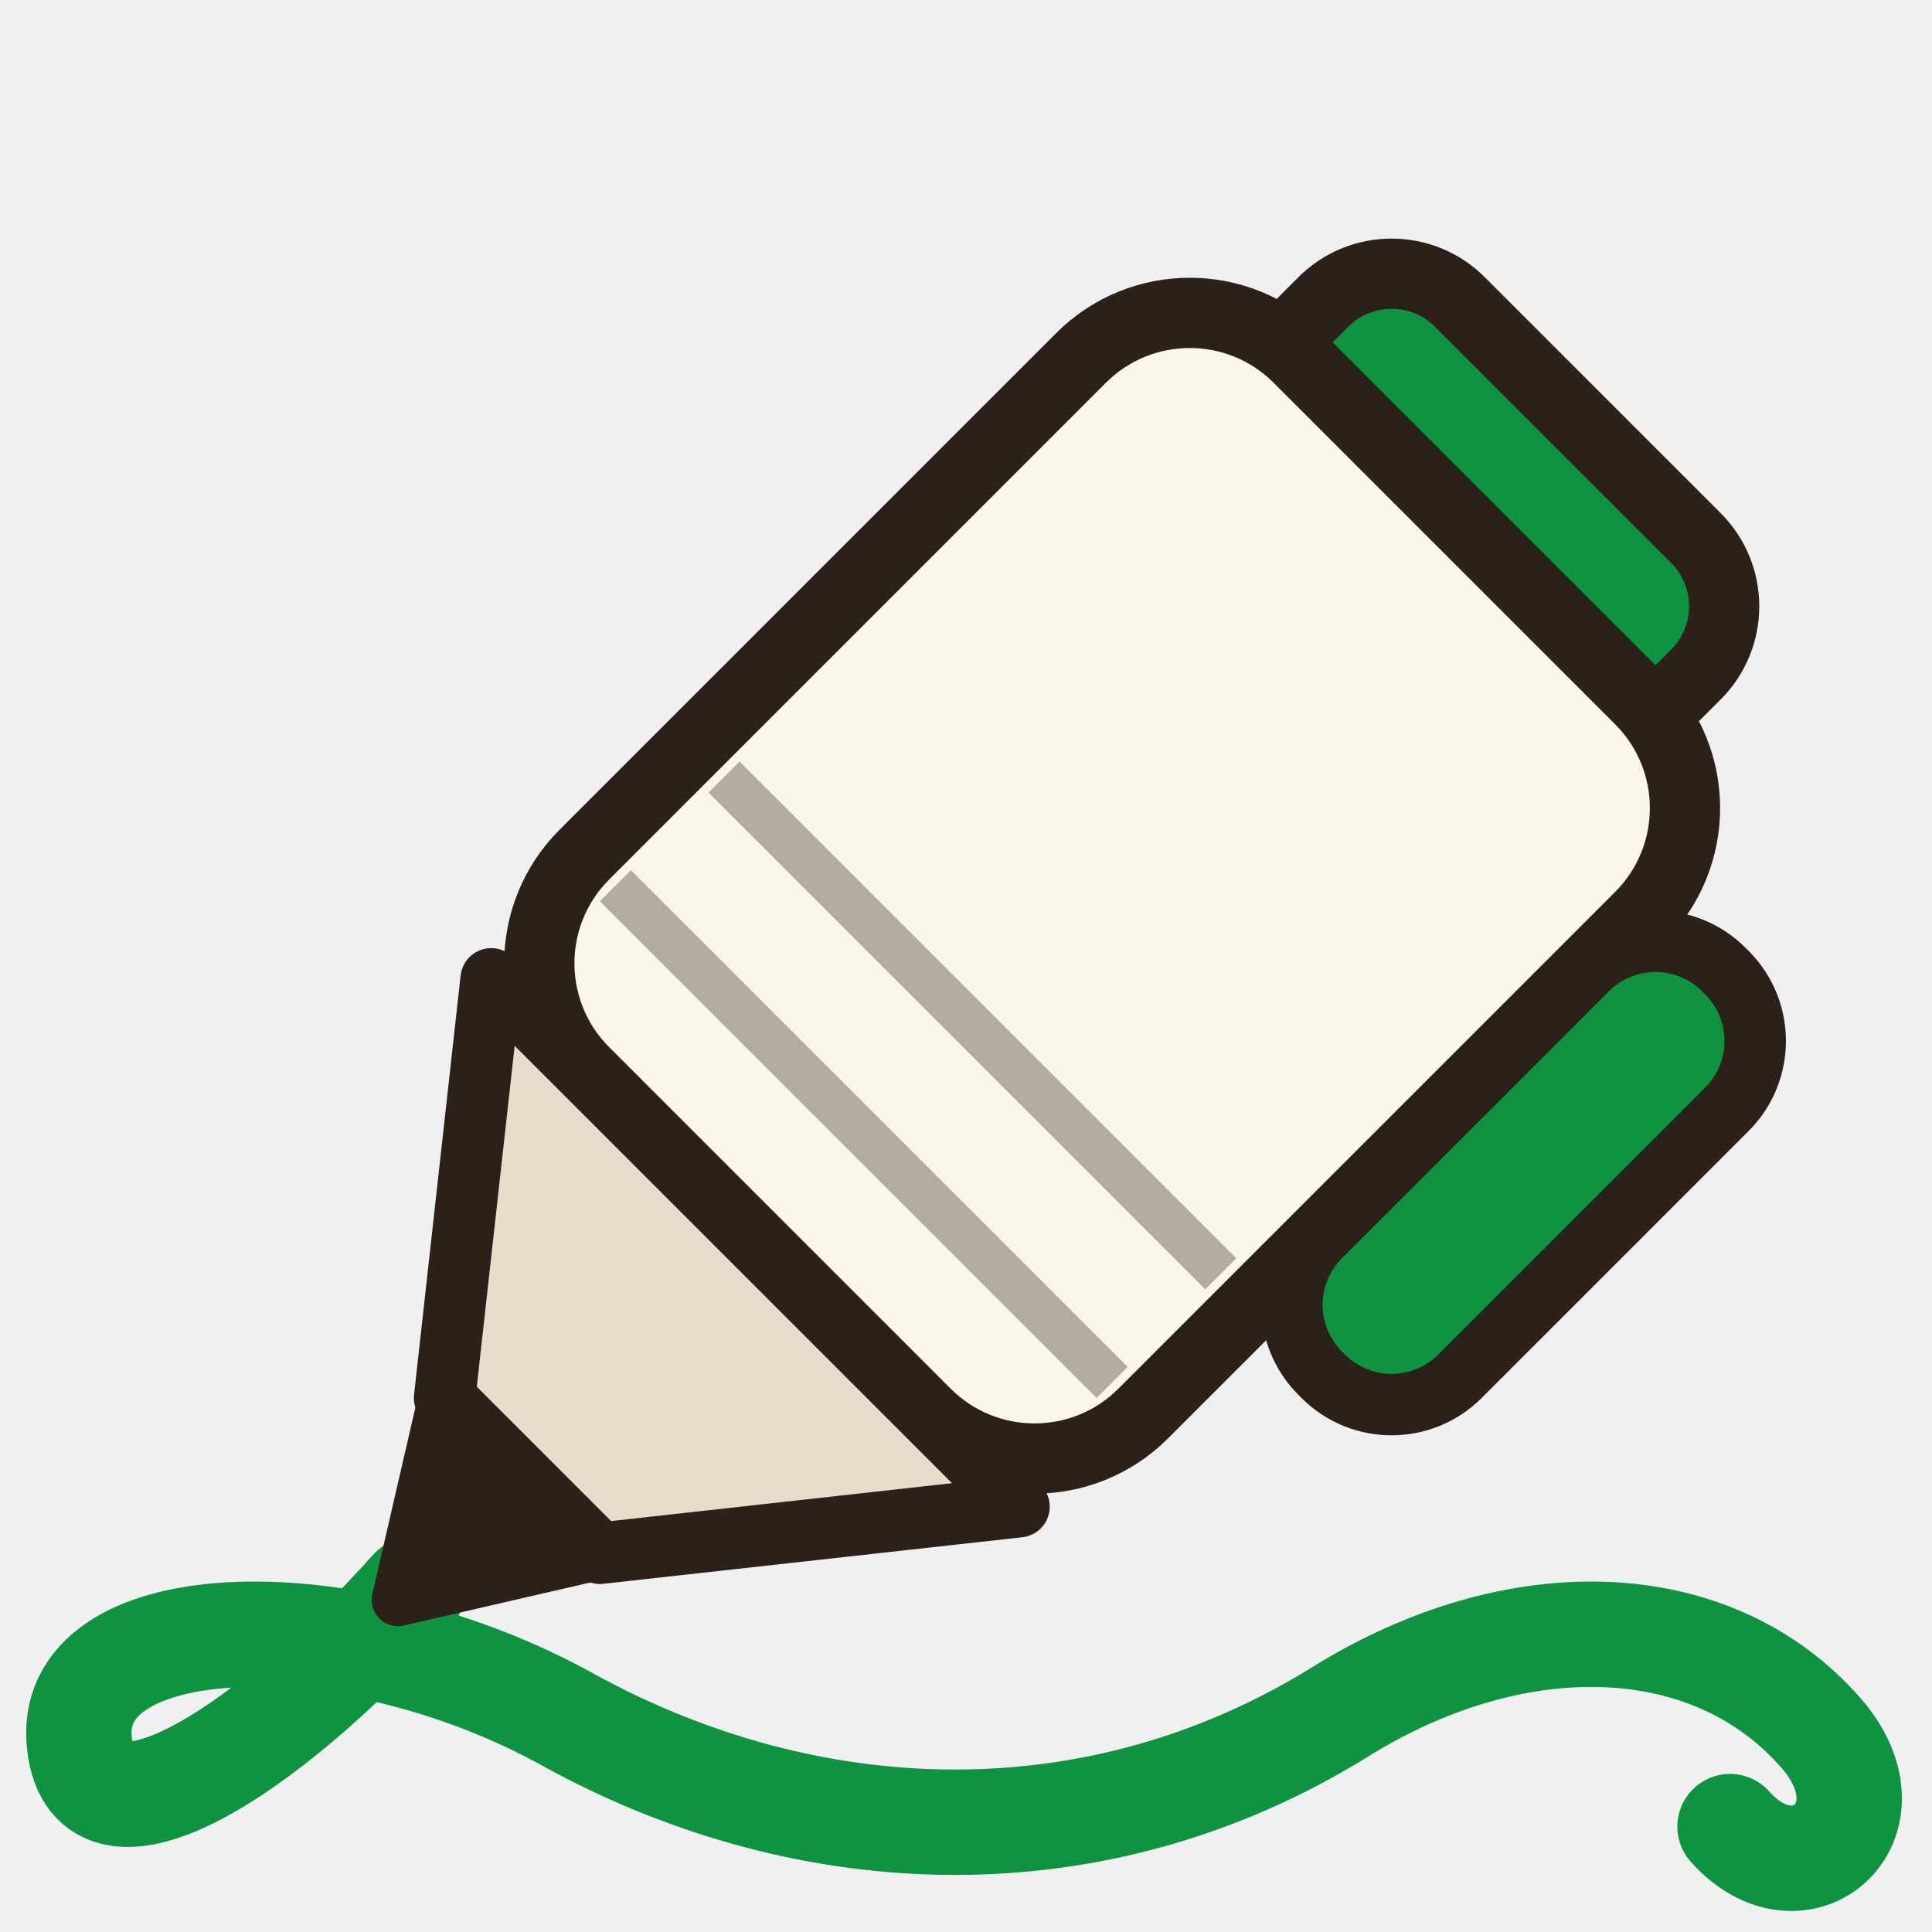
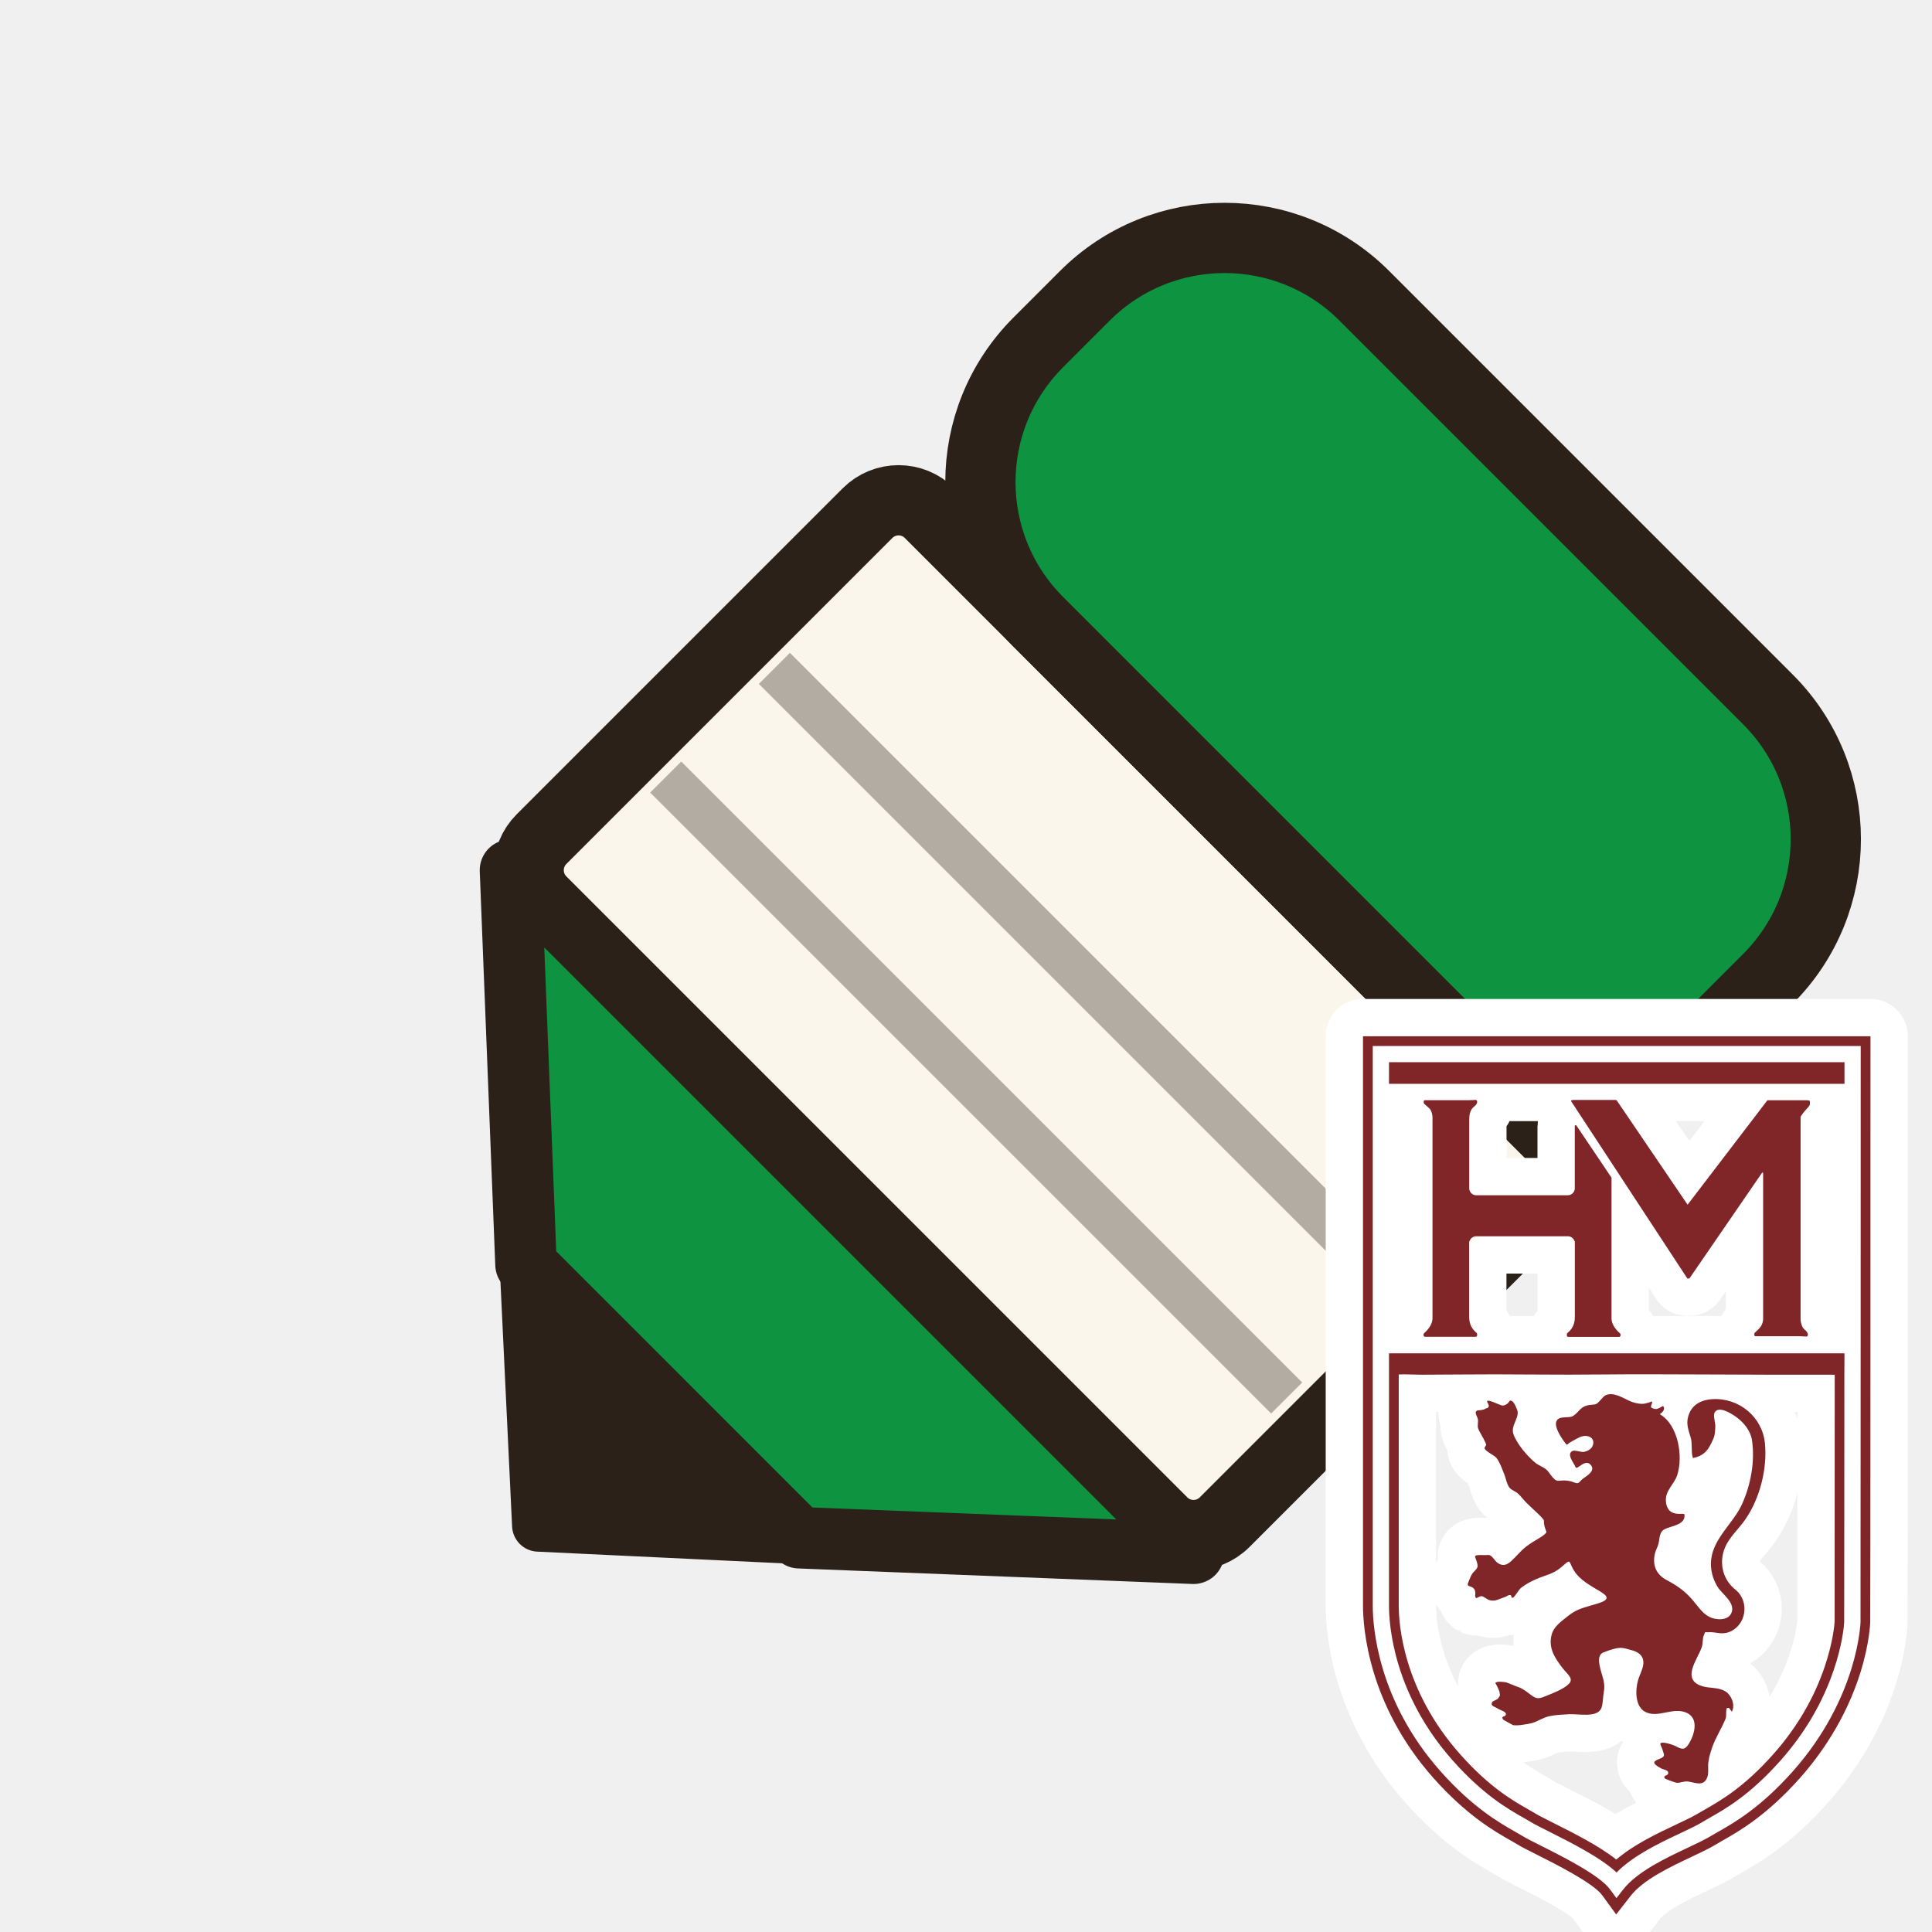
<svg xmlns="http://www.w3.org/2000/svg" width="32" height="32" viewBox="-2 -8 44 44">
-   <path d="M7.4 28.2 C 4 32, 0 34.5, -0.2 31.6 C -0.4 28.6, 6 28.4, 11 31.2 C 16.5 34.2, 23 34.4, 28.5 31 C 32.5 28.5, 37 28.6, 39.5 31.5 C 41.2 33.5, 39 35.4, 37.4 33.6" fill="none" stroke="#0E9440" stroke-width="2.4" stroke-linecap="round" stroke-linejoin="round" />
-   <g transform="rotate(135 20.5 15)">
-     <rect x="1.5" y="9" width="5" height="12" rx="2.2" fill="#0E9440" stroke="#2B2118" stroke-width="1.6" />
-     <rect x="5" y="6" width="23" height="18" rx="3.5" fill="#FAF6EC" stroke="#2B2118" stroke-width="1.6" />
-     <rect x="8" y="1.5" width="13" height="4.5" rx="2.2" fill="#0E9440" stroke="#2B2118" stroke-width="1.4" />
-     <line x1="21" y1="7" x2="21" y2="23" stroke="#2B2118" stroke-width="1" opacity="0.35" />
-     <line x1="24.5" y1="7" x2="24.5" y2="23" stroke="#2B2118" stroke-width="1" opacity="0.35" />
-     <polygon points="28,6.5 28,23.5 35.5,17.5 35.5,12.5" fill="#E6DECB" stroke="#2B2118" stroke-width="1.4" stroke-linejoin="round" />
-     <polygon points="35.5,12.5 35.5,17.5 39.5,15" fill="#2B2118" stroke="#2B2118" stroke-width="1.2" stroke-linejoin="round" />
+   <g transform="rotate(135 22 15)">
+     <rect x="16" y="4" width="12.5" height="22" rx="1" fill="#FAF6EC" stroke="#2B2118" stroke-width="1.6" />
+     <rect x="5.5" y="4" width="10.5" height="22" rx="4.5" fill="#0E9440" stroke="#2B2118" stroke-width="1.6" />
+     <line x1="21" y1="5" x2="21" y2="25" stroke="#2B2118" stroke-width="1" opacity="0.35" />
+     <line x1="24.5" y1="5" x2="24.5" y2="25" stroke="#2B2118" stroke-width="1" opacity="0.35" />
+     <polygon points="28.5,4 28.5,26 34.6,19.4 34.6,10.6" fill="#0E9440" stroke="#2B2118" stroke-width="1.4" stroke-linejoin="round" />
+     <polygon points="38.6,15 34.6,10.6 34.6,19.4" fill="#2B2118" stroke="#2B2118" stroke-width="1.2" stroke-linejoin="round" />
  </g>
+   <svg x="29.04" y="15.60" width="11.56" height="20" viewBox="156.3 105.4 816.4 1412.8" overflow="visible">
+     <path d="M930.9,615.5H198.1v0v34.7v371.1c0,31.4,7.4,142.2,102.7,249.4c49.1,55.2,88,77.4,113.7,92 c4.5,2.5,8.5,4.8,12,7c5.6,3.4,16.4,8.8,28.9,15.1c35.9,18.1,83.3,41.9,108.8,65.9c27.5-27.7,68.8-47.2,102.7-63.2 c14.4-6.8,26.9-12.7,35.4-17.9c3.5-2.2,7.6-4.4,12-7c25.8-14.7,64.7-36.8,113.7-92c39-43.9,67.9-93.2,85.9-146.5 c13.1-38.8,16.4-69,16.5-77.3c0.2-10.7,0.2-296,0.3-396.7c0,0,0,0,0,0C930.9,636.3,930.9,624.6,930.9,615.5z M899.2,1119.3 c-17.3,51.3-45.2,98.8-82.8,141.1c-47.3,53.3-84.9,74.6-109.7,88.8c-4.5,2.5-8.7,4.9-12.5,7.2c-7.9,4.8-20,10.5-34,17.1 c-30.6,14.5-67.9,32-96.4,56.4c-27.8-22-68.1-42.3-101.4-59c-11.7-5.9-22.7-11.4-27.8-14.5c-3.8-2.3-8-4.7-12.4-7.2 c-24.9-14.1-62.4-35.5-109.7-88.8c-91.6-103.1-98.7-209-98.7-239V649.5c3.1-0.1,6.3-0.2,9.4-0.2c9.1,0,18.2,0.6,27.4,0.6 c39-0.1,78-0.6,117.1-0.6c40,0,79.9,0.6,119.9,0.5c41.7,0,83.4-0.7,125.1-0.6c66.9,0.1,133.7,0.5,200.6,0.7 c17.3,0.1,34.6,0,51.9,0c0,0,0,0,0,0c14.6,0,29.3,0,43.9,0c2,0,4.1,0.1,6.1,0.1c0,100.5-0.1,386.2-0.2,396.6 C914.8,1053.9,911.6,1082.6,899.2,1119.3z M972.7,134.1l0-13l0-15.7H957H172h-15.7v15.7v900.3c0,35.1,8.2,158.9,113.2,277.2 c53.6,60.3,97.8,85.5,124.3,100.6l0.4,0.2c4,2.3,7.5,4.3,10.6,6.2c7,4.3,18,9.8,31.9,16.8c29.3,14.7,90.1,45.3,104.5,65l10.2,14 l12.2,16.8l12.8-16.4l10.6-13.6c20.5-26.1,63.4-46.4,97.8-62.6c15.5-7.3,28.8-13.6,39.3-20c3.1-1.9,6.7-3.9,10.8-6.3 c26.6-15.1,70.8-40.3,124.4-100.6c31.2-35.1,73.4-93.1,97.4-170.2c14.8-47.7,15.6-80.2,15.6-80.6 C972.7,1033.6,972.7,198.6,972.7,134.1z M956.7,1047.5c0,1.2-3.4,121.7-109,240.6c-51.9,58.4-94.7,82.8-120.3,97.3 c-4.2,2.4-8,4.6-11.4,6.6c-9.8,5.9-22.8,12.1-37.9,19.2c-36,17-80.7,38.1-103.5,67.2L564,1492l-10.2-14 c-16.6-22.8-75.1-52.2-110.1-69.8c-13.6-6.8-24.3-12.2-30.8-16.2c-3.4-2-7.2-4.2-11.4-6.6c-25.6-14.6-68.4-38.9-120.3-97.3 C179.9,1174,172,1055.1,172,1021.4V121.1h785l0,13C957,198.6,956.9,1033.4,956.7,1047.5z M198.1,147.2v34.7c0,0,0.1,0,0.1,0l732.7,0l0-34.8H198.1z M254.7,583c-0.6,0.6-1,1.4-1,2.2v1.3c0,1.3,1.1,2.4,2.4,2.4h53.4v0c0,0,26.2,0,28,0c1.8,0,2.5-1.1,2.5-3.4 c0-2.3-0.9-2.9-2.2-4c-9.2-7.9-10.7-17.3-10.7-25.5c0-3.4,0-57.8,0-120.6h0.5c1.4-4.7,5.6-8.2,10.7-8.2H486 c5.1,0,9.4,3.5,10.7,8.2h0.4c0,62.9,0,117.4,0,120.8c0,8.1-1.4,17.6-10.7,25.5c-1.3,1.1-2.2,1.6-2.2,4c0,2.4,0.7,3.4,2.5,3.4 c1.8,0,28,0,28,0v0h53.5c1.3,0,2.4-1.1,2.4-2.4v-1.3c0-0.9-0.4-1.7-1-2.2c-3.3-2.8-13.5-12.4-13.5-23.8c0-8.5,0-134.1,0-226.5 l-56.5-83.9c-0.8-1.2-2.6-0.6-2.6,0.8v100.7c-0.3,6-5.2,10.7-11.2,10.7H338.4c-6.2,0-11.2-5.1-11.2-11.4v-5.7h0 c0-54.9,0-100.2,0-105.1c0-13,4.9-18.1,7.6-20.2c2.7-2.2,5.2-4.7,5.2-7.9c0-3.3-2.7-3.1-2.7-3.1s-7.2,0.5-11.2,0.5 c-4,0-16.6,0-16.6,0h-53.8c-0.9,0-1.6,0.7-1.7,1.6c-0.1,1,0,1.8,0,2.4c0.1,0.9,0.5,1.7,1.2,2.2c1.7,1.4,5.2,4.4,8.2,7.3 c4.1,4.1,4.7,13.2,4.7,13.2s0,310.6,0,324.1C268.1,570.6,258,580.2,254.7,583z M864.3,229c0,0,2.6-3.5,5.1-6c2.5-2.5,4.6-5.1,5.4-6.6c0.8-1.5,0.6-5.7,0.4-6.3c-0.2-0.5-0.2-1.7-4.4-1.7 c-4.2,0-63.9,0-63.9,0l-128.4,168L564.8,209c-0.4-0.7-1.2-1.1-2-1.1H495c0,0-4.4-0.1-3.9,2l187,285.2h3.3l116.8-170 c0.6-0.8,1.8-0.4,1.8,0.6v235.6c0,0-0.3,6.7-4.6,12.2c-2.6,3.3-6.6,6.9-8.3,8.3c-0.7,0.6-1.1,1.3-1.2,2.2c-0.1,0.6-0.1,1.5,0,2.4 c0.1,0.9,0.8,1.6,1.7,1.6h53.9c0,0,12.7,0,16.6,0c4,0,11.2,0.5,11.2,0.5s2.7,0.2,2.7-3.1c0-3.3-2.5-5.8-5.2-8 c-2.3-1.9-5.4-5.9-6.5-15.3V234.8L864.3,229z M755.4,995.7c-18.2-14.5-25.5-37.8-19.3-60.3c6-21.8,23.7-35.6,36-53.7c23-34,34.8-80.8,30.8-121.6 c-4.1-41.9-41.1-73-83.8-70.9c-19.3,1-35.2,9.4-40,29.3c-2.9,11.8,1.1,21.3,4.4,32.5c3.1,10.5,0.2,23.5,3.6,33 c20.5-4.2,26.1-16,32.7-30.7c2.9-6.4,3-13.5,3.3-20.5c0.2-5-3.8-17.2-1.1-22.1c6.3-11.3,26.7,1.5,34,6.7 c12.9,9.2,24,22.6,26.2,38.6c4.8,33.8-2.1,71-16,101.9c-14,31-45.9,54.4-49.8,89.5c-1.7,15.5,2.4,31.1,10.6,44.2 c7.1,11.4,28.5,24.8,22.2,41.1c-5.2,13.4-25.1,12.2-35.7,6.8c-11.8-6-19-18.1-27.5-27.8c-12.1-14-25-22.9-41.3-31.5 c-16.5-8.7-23-23.6-18.9-42c1.2-5.6,4.3-10.6,5.8-16.1c1.7-6.4,1.3-13.9,5.2-19.7c6.6-10,38.6-7.4,36.7-27.3 c-0.3-3.5-12,1.4-21.4-4.5c-5.9-3.8-8.1-10.6-8.5-17.4c-1.2-17.2,13.3-26.7,18.2-41.7c9.8-30.2,1.8-80.8-28-98.1 c0.9-0.8,10.3-6.3,5.4-13.1c-0.5-0.7-8.3,5.8-13.1,4.7c-7.4-1.7-7.1-3.4-5.8-6.7c1-2.6,3.1-7.3-2.1-4.3c0.4,0.2-9,2.5-9.8,2.6 c-5.1,0.6-10.6-0.4-15.6-1.7c-13.2-3.6-27.1-15.7-41.5-13.4c-6.8,1.1-8.7,4.7-13,9.3c-5.9,6.3-6.1,6.9-15.2,7.6 c-17.2,1.3-18.5,11.3-28.6,17.7c-7.7,4.9-22.9-1.3-27.1,8.9c-3.5,8.5,6.8,24.6,11.5,31.1c7.4,10.3,4.1,5.8,11.9,1.9 c6.1-3.1,12.4-7.7,19.3-9.2c9.9-2.2,20.6,4.1,15.4,16c-2.2,4.9-7.9,7.9-12.9,9.1c-5.4,1.3-15.2-3.3-19.1-1.4 c-10.7,5.1,2.3,19.5,4.6,25.8c2.4,6.6,14.5-13.5,23.9-4c9.8,9.8-5.9,18.5-12,23c-6.6,5-5.3,9.3-14.3,5.8 c-13.2-5.2-23.4-2.2-25.8-2.5c-8.1-1-13-13.8-19.4-18.7c-5.2-4.1-11.7-6.1-16.8-10.2c-12.5-10-29.9-30.6-35.3-45.9 c-4.7-13.4,7.8-23.9,6.7-36.4c-0.3-3.1-5.9-15.8-8.9-17c-6.1-2.6-2.5,0.8-8.8,4.9c-6.7,4.3-9.2,1.2-15.5-0.9 c-1.8-0.6-14.3-6.6-15.8-4.1c-1,1.7,3.5,5.6,2.4,8.6c-1.5,4-3.2,2-5.3,3.7c-3.3,2.7-12.8,2.3-14,3.3c-4.5,3.8,2.3,9.7,2.2,16 c-0.1,8.9-2.1,9.4,3.2,18.9c2.4,4.3,8.8,15.1,9.9,19.9c0.1,0.3-3,4.7-2.7,5.5c1.9,5.7,15.1,10.4,19.4,15.9 c5.6,7.1,8.4,16.5,11.9,24.8c2.8,6.5,4.6,18.1,9.4,23.3c3.5,3.8,9.6,5.5,13.5,9.2c4.8,4.6,8.8,10.1,13.5,14.8 c8.4,8.4,27.9,25.2,27.8,28.4c-0.2,9.9,4.3,17.4,4.1,18.3c-1.1,3.8-10.5,9.2-13.8,11.2c-23.4,13.8-24.9,17.7-36.3,29.2 c-8.6,8.7-16.1,17.3-27.9,9.7c-5.7-3.6-9.7-14-16.4-13.1c-6.2,0.8-18.5-1.2-20.4,2c-0.7,1.2,5.5,12.8,3.7,17.7 c-1.8,4.7-6,6.7-8.9,11.4c-1.2,2-7.3,15.6-6.7,16.9c1.5,3.7,8.4,1.6,11.5,8.6c2.2,5.1-1.3,10.6,2.4,12.9c-0.2-0.1,7.1-3.4,7.9-3.3 c4.5,0.4,8.7,5.1,13.1,6.4c9.8,2.8,15.8-2.1,24.8-4.8c3.1-0.9,4.8-3.3,8-3.4c5.1-0.1,0.1,6.2,5.6,4c2.1-0.8,9.4-12.9,12.3-15.3 c7.3-5.9,16.4-10.6,25-14.4c15.1-6.6,27.5-7.7,42-20.7c13.1-11.7,9.8-8.8,16.8,4.4c7.6,14.2,21.5,23,34.9,31 c15.6,9.4,31.3,16.6,5.4,24.5c-23.2,7.2-33.3,8.2-48.7,20.6c-10.4,8.4-22.5,16.4-26,30c-5.5,21.4,5.4,37.5,17.7,53.5 c8.5,11,20.1,17.7,7.8,27.5c-9.7,7.8-23.8,13-35.2,17.6c-11.6,4.7-14.4,5-24.6-2.7c-6.7-5.1-12.3-9.7-20.4-12.3 c-6.4-2.1-11.8-5.1-18.3-7.1c-2.3-0.7-16-2.4-17.5,1.1c0.2-0.4,6.4,12,6.6,13.6c0.7,6.4,2.1,5.4-2.1,11c-1.7,2.3-8.7,4.2-9.6,6 c-3.2,6.3,3.2,6.7,9.3,10.6c4.5,2.9,13.5,4.6,12.8,9.3c-0.7,4.9-8.5,1.2-4.6,8.2c0.1,0.1,15.5,8.8,16,8.9c6.4,1.4,22-1.3,29-2.9 c10.3-2.4,18.4-9,29-11.3c10.3-2.3,21.4-2.7,31.9-3.3c14.8-0.9,46,6.4,52.3-10c2.7-7,2.4-17.4,3.7-24.3c1.5-7.8,1.4-13.1-0.5-21.5 c-2.8-12.2-14.2-38.1,0-43.6c28.1-10.9,30.3-7.5,45.6-3.6c7.7,2,15.8,6.2,18.1,14.6c3,10.8-4.6,22.7-7.6,32.6 c-4.9,16-5.6,43.6,11.6,52.2c20.7,10.3,43.8-8.4,65.9,1.1c19.6,8.5,14,33,4.6,48.9c-6.7,11.3-11,10.9-22.2,4.8 c-2.7-1.5-23.4-8.9-24.4-3.5c-0.2,1.2,3,7.1,3.6,9.5c1.7,7.2,5.9,10.6-4.7,14.5c-12.8,4.8-10.8,8,2.3,15.4 c4.4,2.5,11.8,2.4,11.6,7.5c-0.2,5-8.7,2.9-5.7,8.5c0.6,1.2,17.5,7.1,19.1,7.2c6.7,0.4,11.5-3,18.7-2c11.8,1.7,24.8,8.7,30.7-6.9 c2.6-6.9,0.7-16.1,1.6-23.5c1-8.3,3.4-16.1,6.1-24.1c5-15.1,16.2-32.5,21.9-47.1c1.5-3.8-0.2-15.6,2.2-16.5c4.7-1.8,4,2.3,7.7,5.6 c5.9-10.5-0.7-26.3-9.8-32.2c-11.5-7.5-26.3-4.8-38.8-9c-33.1-11.1-6.6-42.5,0.2-62.5c2-5.9,1-13.7,3.3-19.1 c3.1-7.3,1.2-4.4,7.1-4.9c11.5-1,20.7,4.4,33-0.1C773.1,1053.8,778.9,1014.5,755.4,995.7z" fill="#802629" stroke="#FFFFFF" stroke-width="120" stroke-linejoin="round" paint-order="stroke" />
+   </svg>
</svg>
